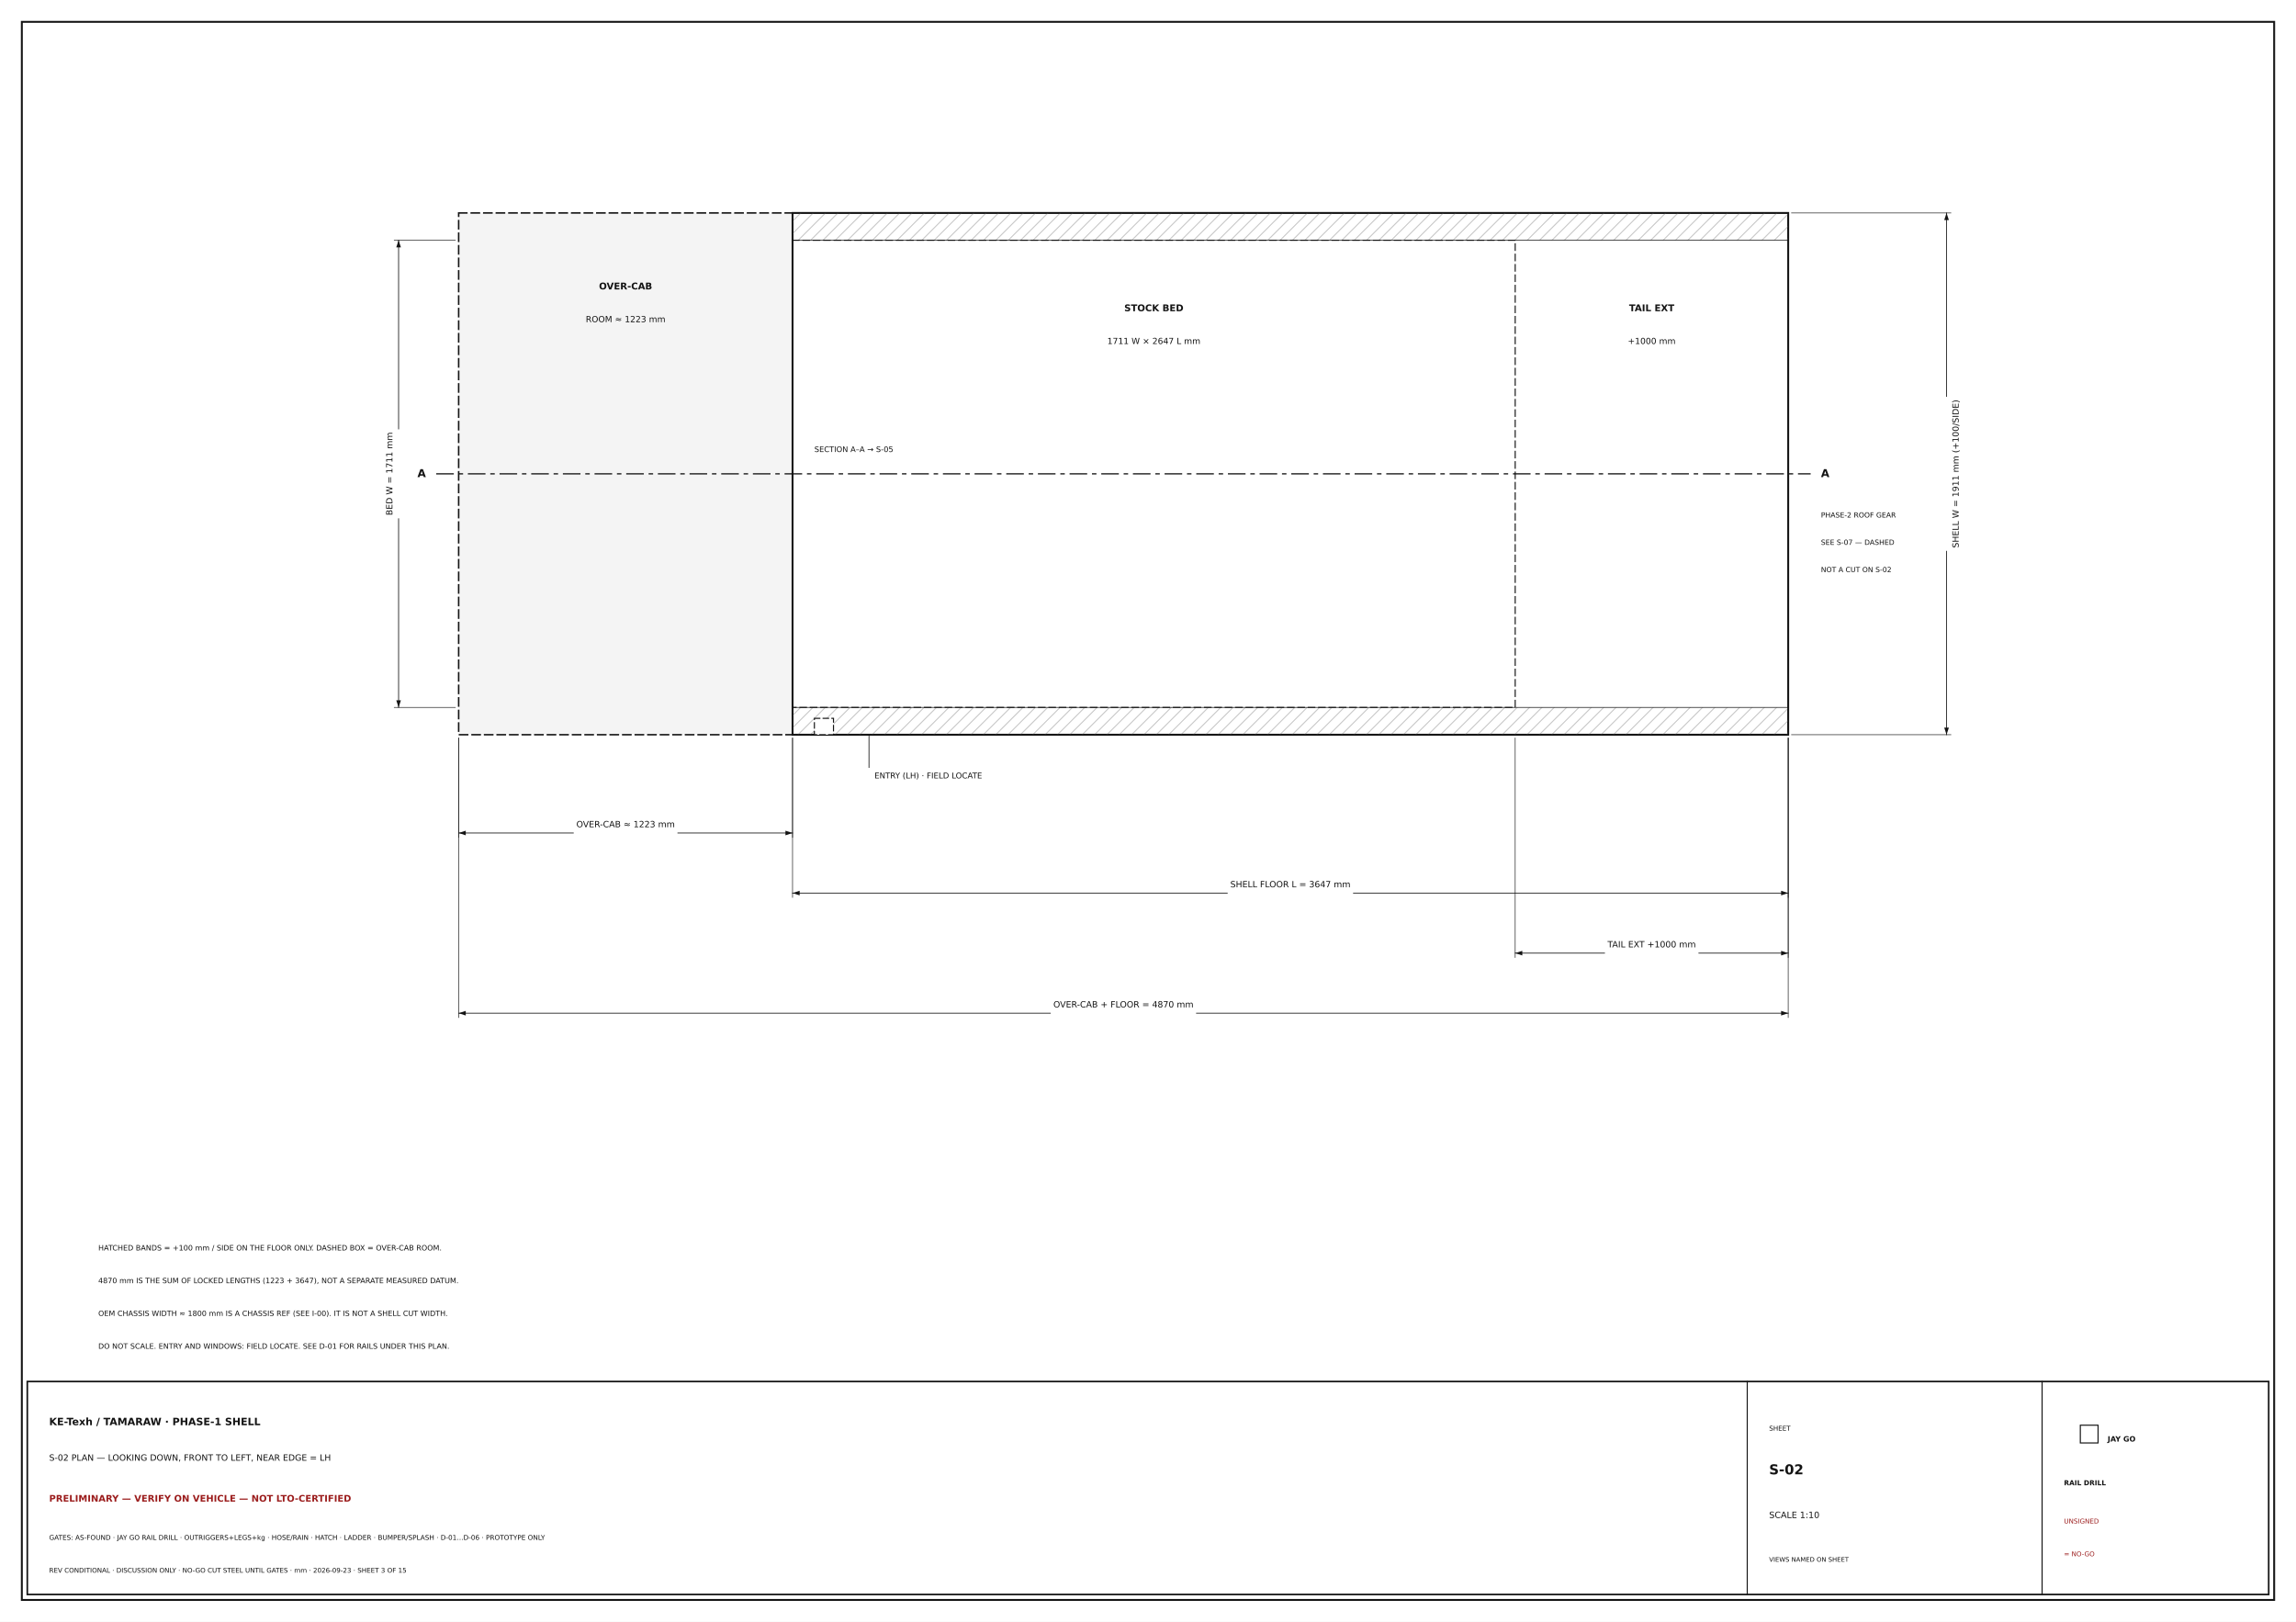
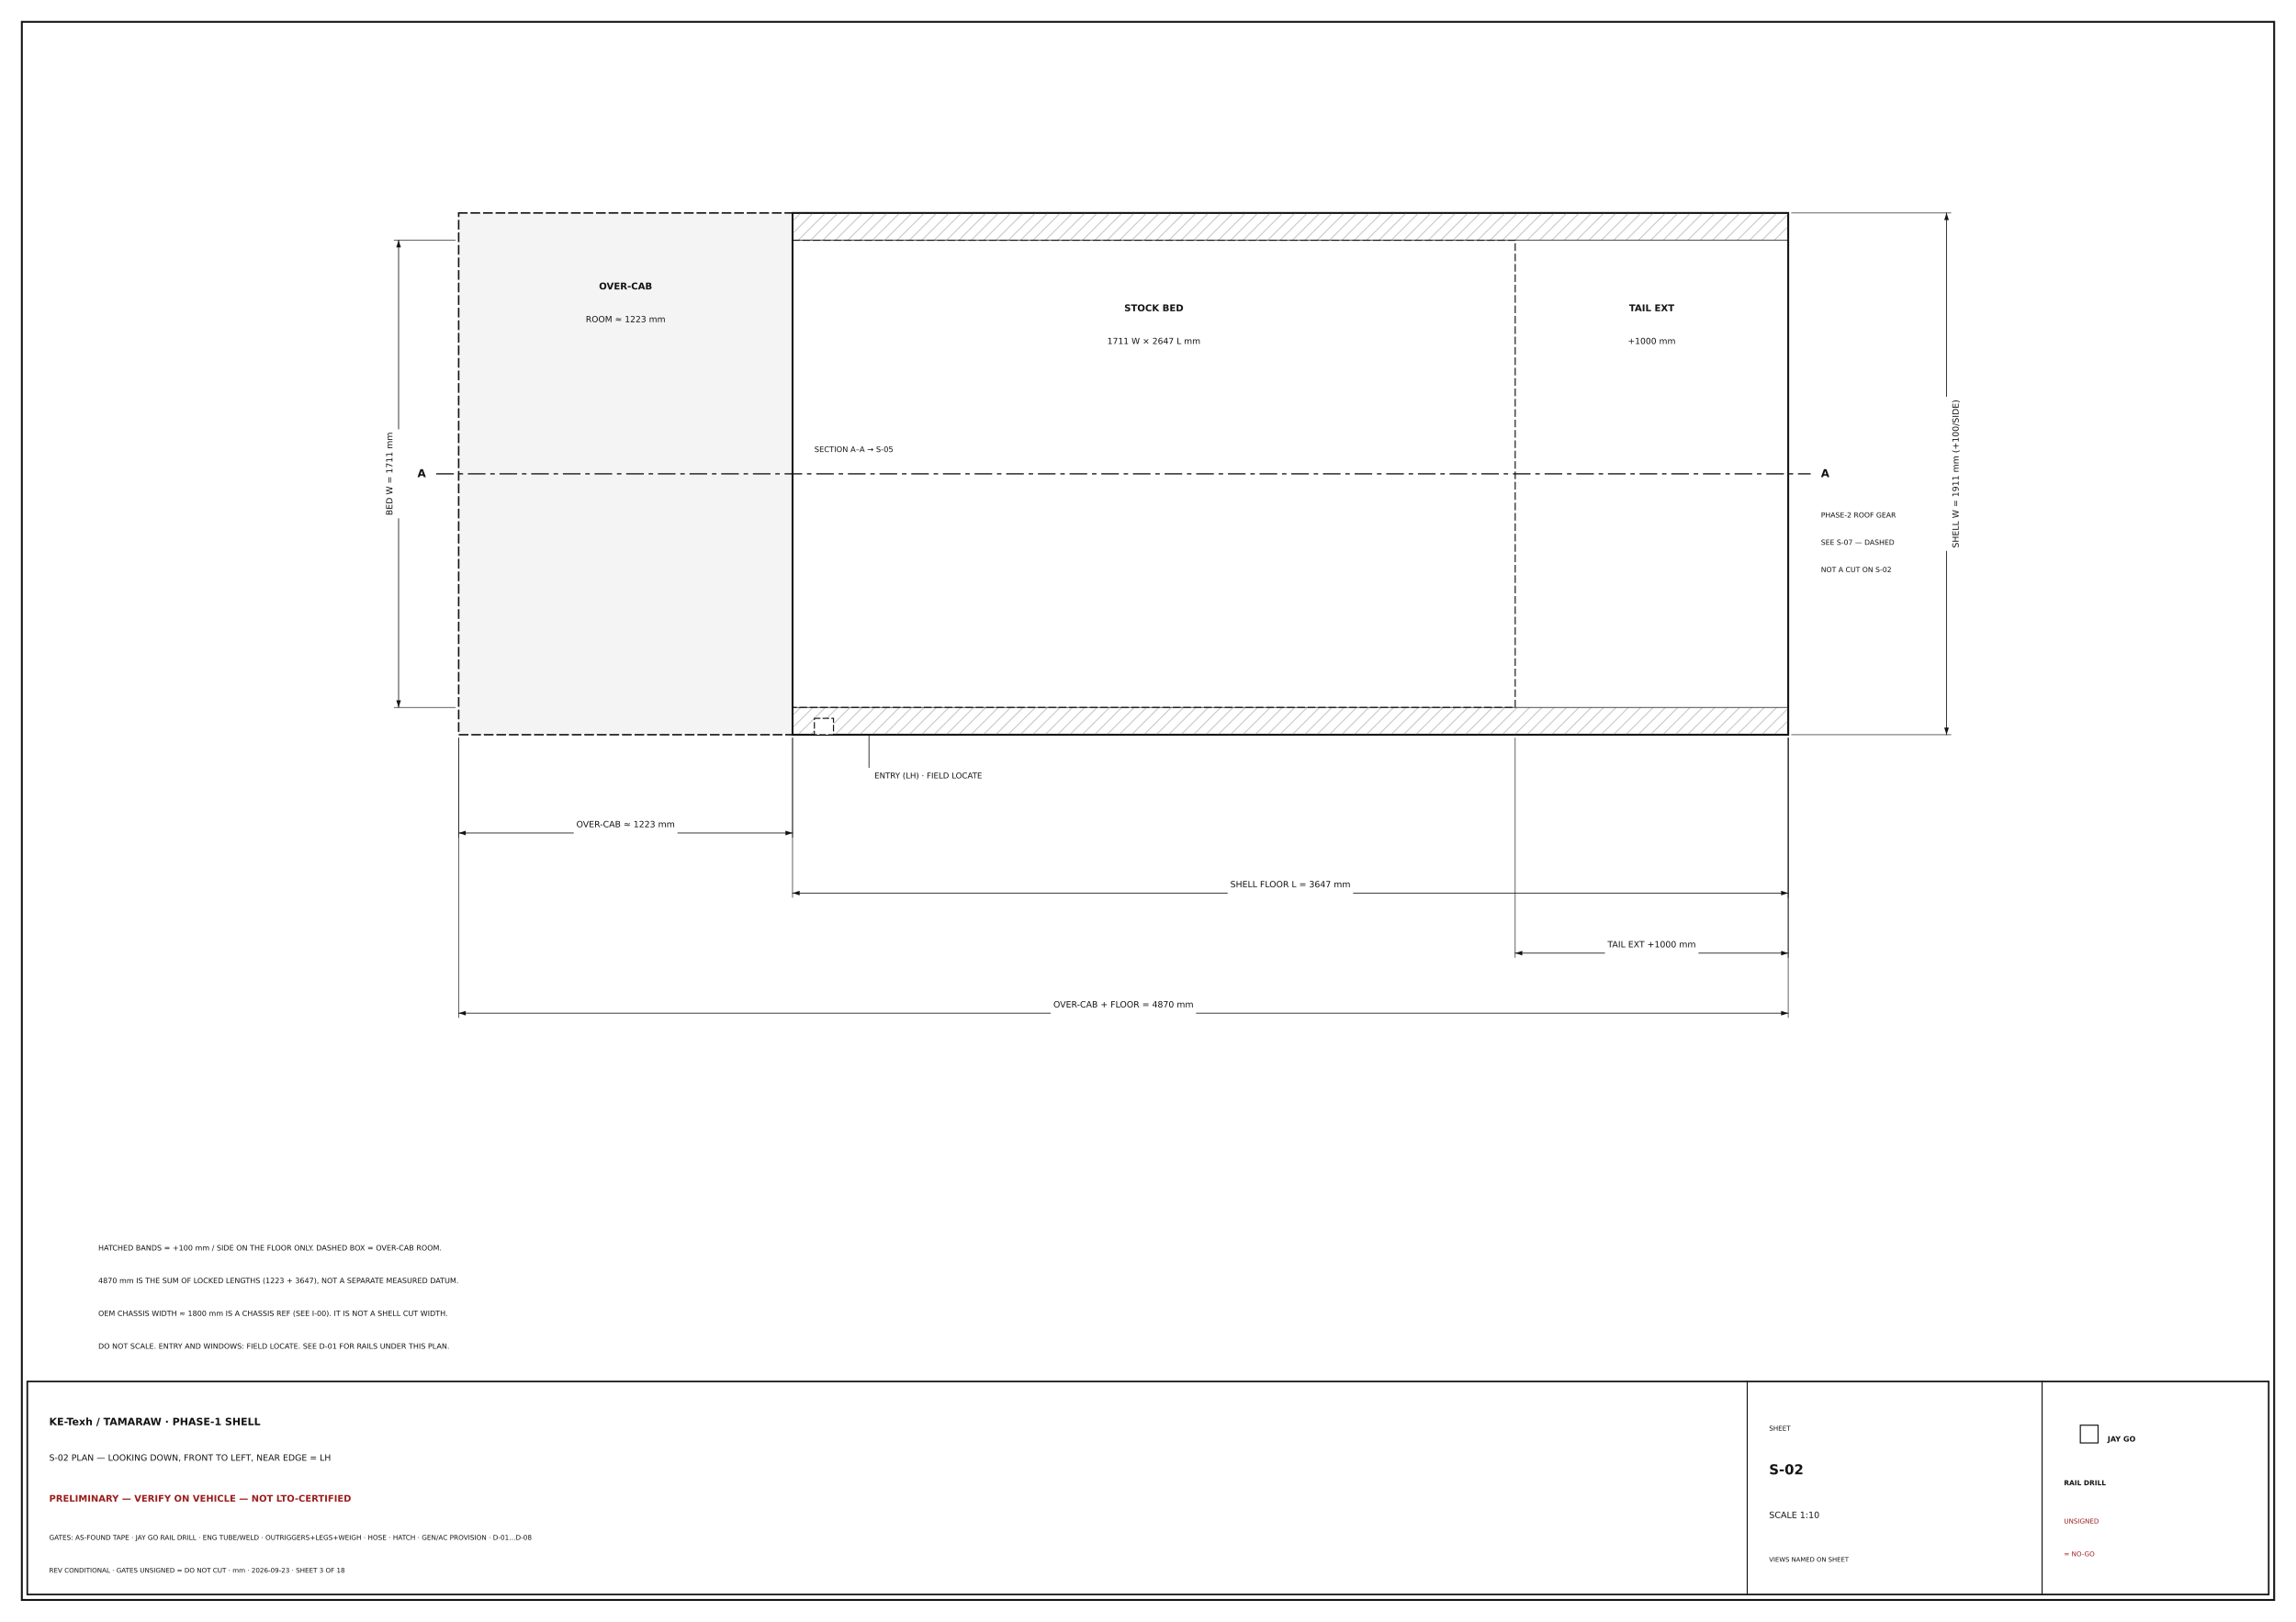
<svg xmlns="http://www.w3.org/2000/svg" width="841mm" height="594mm" viewBox="0 0 841 594" role="img" aria-label="S-02 PLAN — LOOKING DOWN, FRONT TO LEFT, NEAR EDGE = LH">
  <defs>
    <pattern id="hatch" patternUnits="userSpaceOnUse" width="3.2" height="3.2" patternTransform="rotate(45)">
      <line x1="0" y1="0" x2="0" y2="3.2" stroke="#6a6a6a" stroke-width="0.25" />
    </pattern>
    <pattern id="hatch-red" patternUnits="userSpaceOnUse" width="3.2" height="3.2" patternTransform="rotate(45)">
      <line x1="0" y1="0" x2="0" y2="3.2" stroke="#9b1c1c" stroke-width="0.3" />
    </pattern>
  </defs>
  <rect width="841" height="594" fill="#ffffff" />
  <g font-family="DejaVu Sans, sans-serif" fill="#141414" stroke-linecap="square">
    <rect x="168.00" y="78.00" width="122.30" height="191.10" fill="#f4f4f4" stroke="#141414" stroke-width="0.55" stroke-dasharray="3 1.6" />
    <rect x="290.30" y="78.00" width="364.70" height="191.10" fill="#ffffff" stroke="#141414" stroke-width="0.7" />
    <rect x="290.30" y="78.00" width="364.70" height="10.00" fill="url(#hatch)" stroke="#141414" stroke-width="0.25" />
    <rect x="290.30" y="259.10" width="364.70" height="10.00" fill="url(#hatch)" stroke="#141414" stroke-width="0.25" />
    <rect x="290.30" y="88.00" width="264.70" height="171.10" fill="none" stroke="#141414" stroke-width="0.4" stroke-dasharray="2.4 1.4" />
    <text x="229.15" y="106.00" font-size="3.40" text-anchor="middle" fill="#141414" font-weight="bold">OVER-CAB</text>
    <text x="229.15" y="118.00" font-size="3.10" text-anchor="middle" fill="#141414">ROOM ≈ 1223 mm</text>
    <text x="422.65" y="114.00" font-size="3.40" text-anchor="middle" fill="#141414" font-weight="bold">STOCK BED</text>
    <text x="422.65" y="126.00" font-size="3.10" text-anchor="middle" fill="#141414">1711 W × 2647 L mm</text>
    <text x="605.00" y="114.00" font-size="3.40" text-anchor="middle" fill="#141414" font-weight="bold">TAIL EXT</text>
    <text x="605.00" y="126.00" font-size="3.10" text-anchor="middle" fill="#141414">+1000 mm</text>
    <line x1="160.00" y1="173.55" x2="663.00" y2="173.55" stroke="#141414" stroke-width="0.45" fill="none" stroke-dasharray="6 2.2 1.2 2.2" />
    <text x="156.00" y="174.75" font-size="4.00" text-anchor="end" fill="#141414" font-weight="bold">A</text>
    <text x="667.00" y="174.75" font-size="4.00" text-anchor="start" fill="#141414" font-weight="bold">A</text>
    <text x="298.30" y="165.55" font-size="2.80" text-anchor="start" fill="#141414">SECTION A–A  →  S-05</text>
    <rect x="298.30" y="263.10" width="7.00" height="6.00" fill="#ffffff" stroke="#141414" stroke-width="0.4" stroke-dasharray="2 1.2" />
    <line x1="318.30" y1="269.10" x2="318.30" y2="281.10" stroke="#141414" stroke-width="0.28" fill="none" />
    <text x="320.30" y="285.10" font-size="2.90" text-anchor="start" fill="#141414">ENTRY (LH) · FIELD LOCATE</text>
    <text x="667.00" y="189.55" font-size="2.60" text-anchor="start" fill="#141414">PHASE-2 ROOF GEAR</text>
    <text x="667.00" y="199.55" font-size="2.60" text-anchor="start" fill="#141414">SEE S-07 — DASHED</text>
    <text x="667.00" y="209.55" font-size="2.60" text-anchor="start" fill="#141414">NOT A CUT ON S-02</text>
    <text x="229.15" y="302.99" font-size="3.15" text-anchor="middle" fill="#141414">OVER-CAB ≈ 1223 mm</text>
    <line x1="168.00" y1="305.10" x2="210.01" y2="305.10" stroke="#141414" stroke-width="0.28" fill="none" />
    <line x1="248.29" y1="305.10" x2="290.30" y2="305.10" stroke="#141414" stroke-width="0.28" fill="none" />
    <polygon points="168.00,305.10 170.60,304.25 170.60,305.95" fill="#141414" stroke="none" stroke-width="0.5" stroke-linejoin="miter" />
    <polygon points="290.30,305.10 287.70,304.25 287.70,305.95" fill="#141414" stroke="none" stroke-width="0.5" stroke-linejoin="miter" />
    <line x1="168.00" y1="270.30" x2="168.00" y2="306.70" stroke="#141414" stroke-width="0.22" fill="none" />
    <line x1="290.30" y1="270.30" x2="290.30" y2="306.70" stroke="#141414" stroke-width="0.22" fill="none" />
    <text x="472.65" y="324.99" font-size="3.15" text-anchor="middle" fill="#141414">SHELL FLOOR L = 3647 mm</text>
    <line x1="290.30" y1="327.10" x2="449.54" y2="327.10" stroke="#141414" stroke-width="0.28" fill="none" />
    <line x1="495.76" y1="327.10" x2="655.00" y2="327.10" stroke="#141414" stroke-width="0.28" fill="none" />
    <polygon points="290.30,327.10 292.90,326.25 292.90,327.95" fill="#141414" stroke="none" stroke-width="0.5" stroke-linejoin="miter" />
    <polygon points="655.00,327.10 652.40,326.25 652.40,327.95" fill="#141414" stroke="none" stroke-width="0.5" stroke-linejoin="miter" />
    <line x1="290.30" y1="270.30" x2="290.30" y2="328.70" stroke="#141414" stroke-width="0.22" fill="none" />
    <line x1="655.00" y1="270.30" x2="655.00" y2="328.70" stroke="#141414" stroke-width="0.22" fill="none" />
    <text x="605.00" y="346.99" font-size="3.15" text-anchor="middle" fill="#141414">TAIL EXT +1000 mm</text>
    <line x1="555.00" y1="349.10" x2="587.73" y2="349.10" stroke="#141414" stroke-width="0.28" fill="none" />
    <line x1="622.27" y1="349.10" x2="655.00" y2="349.10" stroke="#141414" stroke-width="0.28" fill="none" />
    <polygon points="555.00,349.10 557.60,348.25 557.60,349.95" fill="#141414" stroke="none" stroke-width="0.5" stroke-linejoin="miter" />
    <polygon points="655.00,349.10 652.40,348.25 652.40,349.95" fill="#141414" stroke="none" stroke-width="0.5" stroke-linejoin="miter" />
    <line x1="555.00" y1="270.30" x2="555.00" y2="350.70" stroke="#141414" stroke-width="0.22" fill="none" />
    <line x1="655.00" y1="270.30" x2="655.00" y2="350.70" stroke="#141414" stroke-width="0.22" fill="none" />
    <text x="411.50" y="368.99" font-size="3.15" text-anchor="middle" fill="#141414">OVER-CAB + FLOOR = 4870 mm</text>
    <line x1="168.00" y1="371.10" x2="384.74" y2="371.10" stroke="#141414" stroke-width="0.28" fill="none" />
    <line x1="438.26" y1="371.10" x2="655.00" y2="371.10" stroke="#141414" stroke-width="0.28" fill="none" />
    <polygon points="168.00,371.10 170.60,370.25 170.60,371.95" fill="#141414" stroke="none" stroke-width="0.5" stroke-linejoin="miter" />
    <polygon points="655.00,371.10 652.40,370.25 652.40,371.95" fill="#141414" stroke="none" stroke-width="0.5" stroke-linejoin="miter" />
    <line x1="168.00" y1="270.30" x2="168.00" y2="372.70" stroke="#141414" stroke-width="0.22" fill="none" />
    <line x1="655.00" y1="270.30" x2="655.00" y2="372.70" stroke="#141414" stroke-width="0.22" fill="none" />
    <text x="717.43" y="173.55" font-size="3.15" text-anchor="middle" fill="#141414" transform="rotate(-90 717.43 173.55)">SHELL W = 1911 mm (+100/SIDE)</text>
    <line x1="713.00" y1="78.00" x2="713.00" y2="145.20" stroke="#141414" stroke-width="0.28" fill="none" />
    <line x1="713.00" y1="201.90" x2="713.00" y2="269.10" stroke="#141414" stroke-width="0.28" fill="none" />
    <polygon points="713.00,78.00 712.15,80.60 713.85,80.60" fill="#141414" stroke="none" stroke-width="0.5" stroke-linejoin="miter" />
    <polygon points="713.00,269.10 712.15,266.50 713.85,266.50" fill="#141414" stroke="none" stroke-width="0.5" stroke-linejoin="miter" />
    <line x1="656.20" y1="78.00" x2="714.60" y2="78.00" stroke="#141414" stroke-width="0.22" fill="none" />
    <line x1="656.20" y1="269.10" x2="714.60" y2="269.10" stroke="#141414" stroke-width="0.22" fill="none" />
    <text x="143.74" y="173.55" font-size="3.15" text-anchor="middle" fill="#141414" transform="rotate(-90 143.74 173.55)">BED W = 1711 mm</text>
    <line x1="146.00" y1="88.00" x2="146.00" y2="157.11" stroke="#141414" stroke-width="0.28" fill="none" />
    <line x1="146.00" y1="189.99" x2="146.00" y2="259.10" stroke="#141414" stroke-width="0.28" fill="none" />
    <polygon points="146.00,88.00 145.15,90.60 146.85,90.60" fill="#141414" stroke="none" stroke-width="0.5" stroke-linejoin="miter" />
    <polygon points="146.00,259.10 145.15,256.50 146.85,256.50" fill="#141414" stroke="none" stroke-width="0.5" stroke-linejoin="miter" />
    <line x1="144.40" y1="88.00" x2="166.80" y2="88.00" stroke="#141414" stroke-width="0.22" fill="none" />
    <line x1="144.40" y1="259.10" x2="166.80" y2="259.10" stroke="#141414" stroke-width="0.22" fill="none" />
    <text x="36.00" y="458.00" font-size="2.70" text-anchor="start" fill="#141414">HATCHED BANDS = +100 mm / SIDE ON THE FLOOR ONLY.  DASHED BOX = OVER-CAB ROOM.</text>
    <text x="36.00" y="470.00" font-size="2.70" text-anchor="start" fill="#141414">4870 mm IS THE SUM OF LOCKED LENGTHS (1223 + 3647), NOT A SEPARATE MEASURED DATUM.</text>
    <text x="36.00" y="482.00" font-size="2.70" text-anchor="start" fill="#141414">OEM CHASSIS WIDTH ≈ 1800 mm IS A CHASSIS REF (SEE I-00).  IT IS NOT A SHELL CUT WIDTH.</text>
    <text x="36.00" y="494.00" font-size="2.70" text-anchor="start" fill="#141414">DO NOT SCALE.  ENTRY AND WINDOWS: FIELD LOCATE.  SEE D-01 FOR RAILS UNDER THIS PLAN.</text>
    <rect x="8.00" y="8.00" width="825.00" height="578.00" fill="none" stroke="#141414" stroke-width="0.7" />
    <rect x="10.00" y="506.00" width="821.00" height="78.00" fill="#ffffff" stroke="#141414" stroke-width="0.6" />
    <line x1="640.00" y1="506.00" x2="640.00" y2="584.00" stroke="#141414" stroke-width="0.4" fill="none" />
    <line x1="748.00" y1="506.00" x2="748.00" y2="584.00" stroke="#141414" stroke-width="0.4" fill="none" />
    <text x="18.00" y="522.00" font-size="3.70" text-anchor="start" fill="#141414" font-weight="bold">KE-Texh / TAMARAW  ·  PHASE-1 SHELL</text>
    <text x="18.00" y="535.00" font-size="3.15" text-anchor="start" fill="#141414">S-02   PLAN — LOOKING DOWN, FRONT TO LEFT, NEAR EDGE = LH</text>
    <text x="18.00" y="550.00" font-size="3.35" text-anchor="start" fill="#9b1c1c" font-weight="bold">PRELIMINARY — VERIFY ON VEHICLE — NOT LTO-CERTIFIED</text>
-     <text x="18.00" y="564.00" font-size="2.45" text-anchor="start" fill="#141414">GATES: AS-FOUND  ·  JAY GO RAIL DRILL  ·  OUTRIGGERS+LEGS+kg  ·  HOSE/RAIN  ·  HATCH  ·  LADDER  ·  BUMPER/SPLASH  ·  D-01…D-06  ·  PROTOTYPE ONLY</text>
-     <text x="18.00" y="576.00" font-size="2.40" text-anchor="start" fill="#141414">REV CONDITIONAL  ·  DISCUSSION ONLY  ·  NO-GO CUT STEEL UNTIL GATES  ·  mm  ·  2026-09-23  ·  SHEET 3 OF 15</text>
+     <text x="18.00" y="564.00" font-size="2.45" text-anchor="start" fill="#141414">GATES: AS-FOUND TAPE  ·  JAY GO RAIL DRILL  ·  ENG TUBE/WELD  ·  OUTRIGGERS+LEGS+WEIGH  ·  HOSE  ·  HATCH  ·  GEN/AC PROVISION  ·  D-01…D-08</text>
+     <text x="18.00" y="576.00" font-size="2.40" text-anchor="start" fill="#141414">REV CONDITIONAL  ·  GATES UNSIGNED = DO NOT CUT  ·  mm  ·  2026-09-23  ·  SHEET 3 OF 18</text>
    <text x="648.00" y="524.00" font-size="2.40" text-anchor="start" fill="#141414">SHEET</text>
    <text x="648.00" y="540.00" font-size="5.00" text-anchor="start" fill="#141414" font-weight="bold">S-02</text>
    <text x="648.00" y="556.00" font-size="3.20" text-anchor="start" fill="#141414">SCALE 1:10</text>
    <text x="648.00" y="572.00" font-size="2.30" text-anchor="start" fill="#141414">VIEWS NAMED ON SHEET</text>
    <rect x="762.00" y="522.00" width="6.50" height="6.50" fill="#ffffff" stroke="#141414" stroke-width="0.4" />
    <text x="772.00" y="528.00" font-size="2.70" text-anchor="start" fill="#141414" font-weight="bold">JAY GO</text>
    <text x="756.00" y="544.00" font-size="2.50" text-anchor="start" fill="#141414" font-weight="bold">RAIL DRILL</text>
    <text x="756.00" y="558.00" font-size="2.40" text-anchor="start" fill="#9b1c1c">UNSIGNED</text>
    <text x="756.00" y="570.00" font-size="2.40" text-anchor="start" fill="#9b1c1c">= NO-GO</text>
  </g>
</svg>
